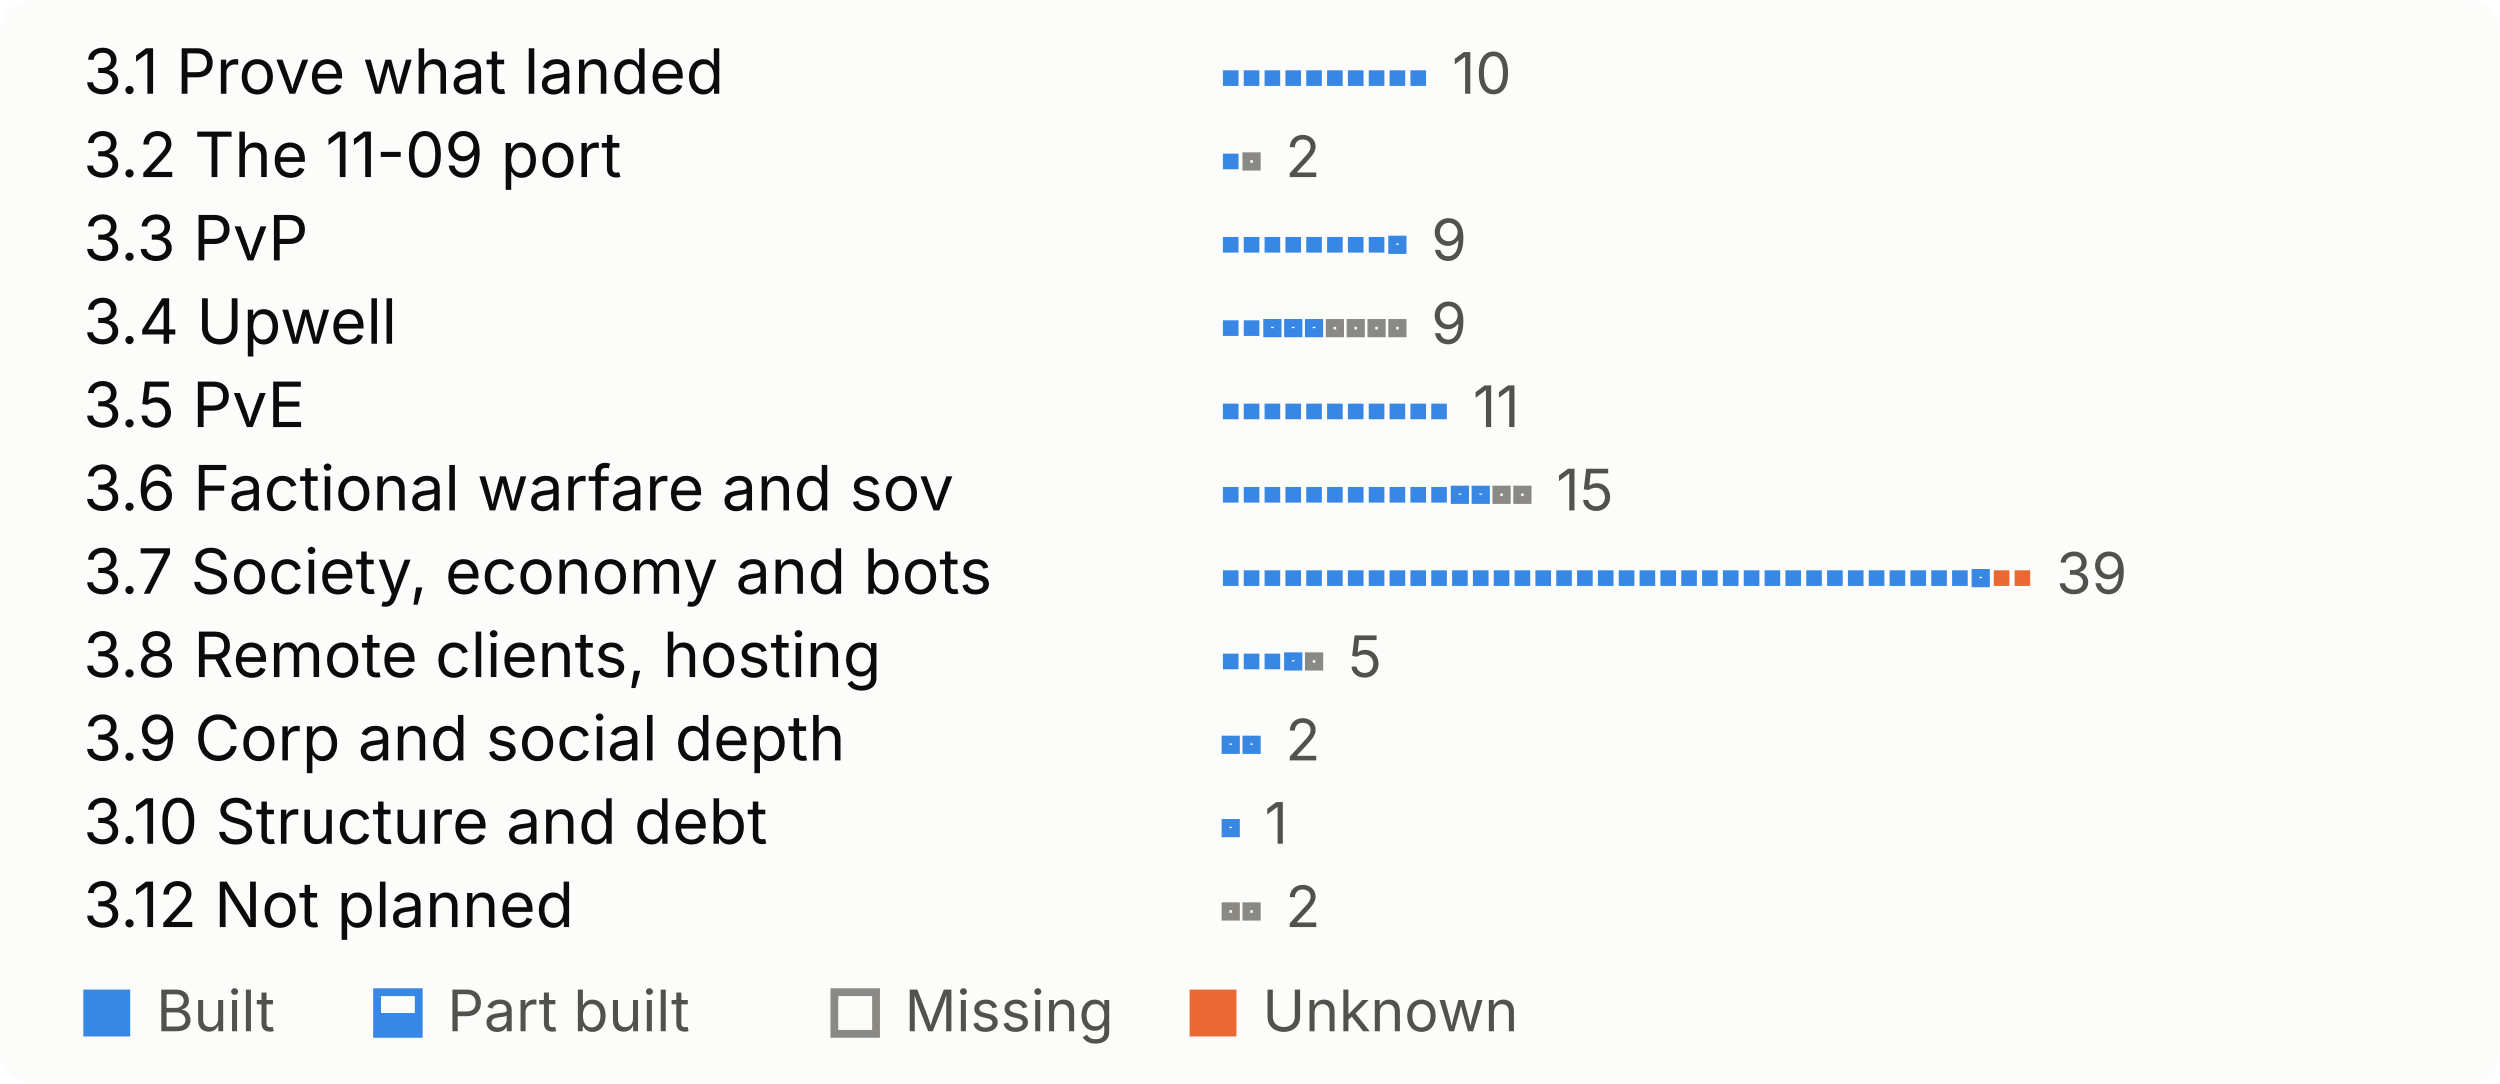
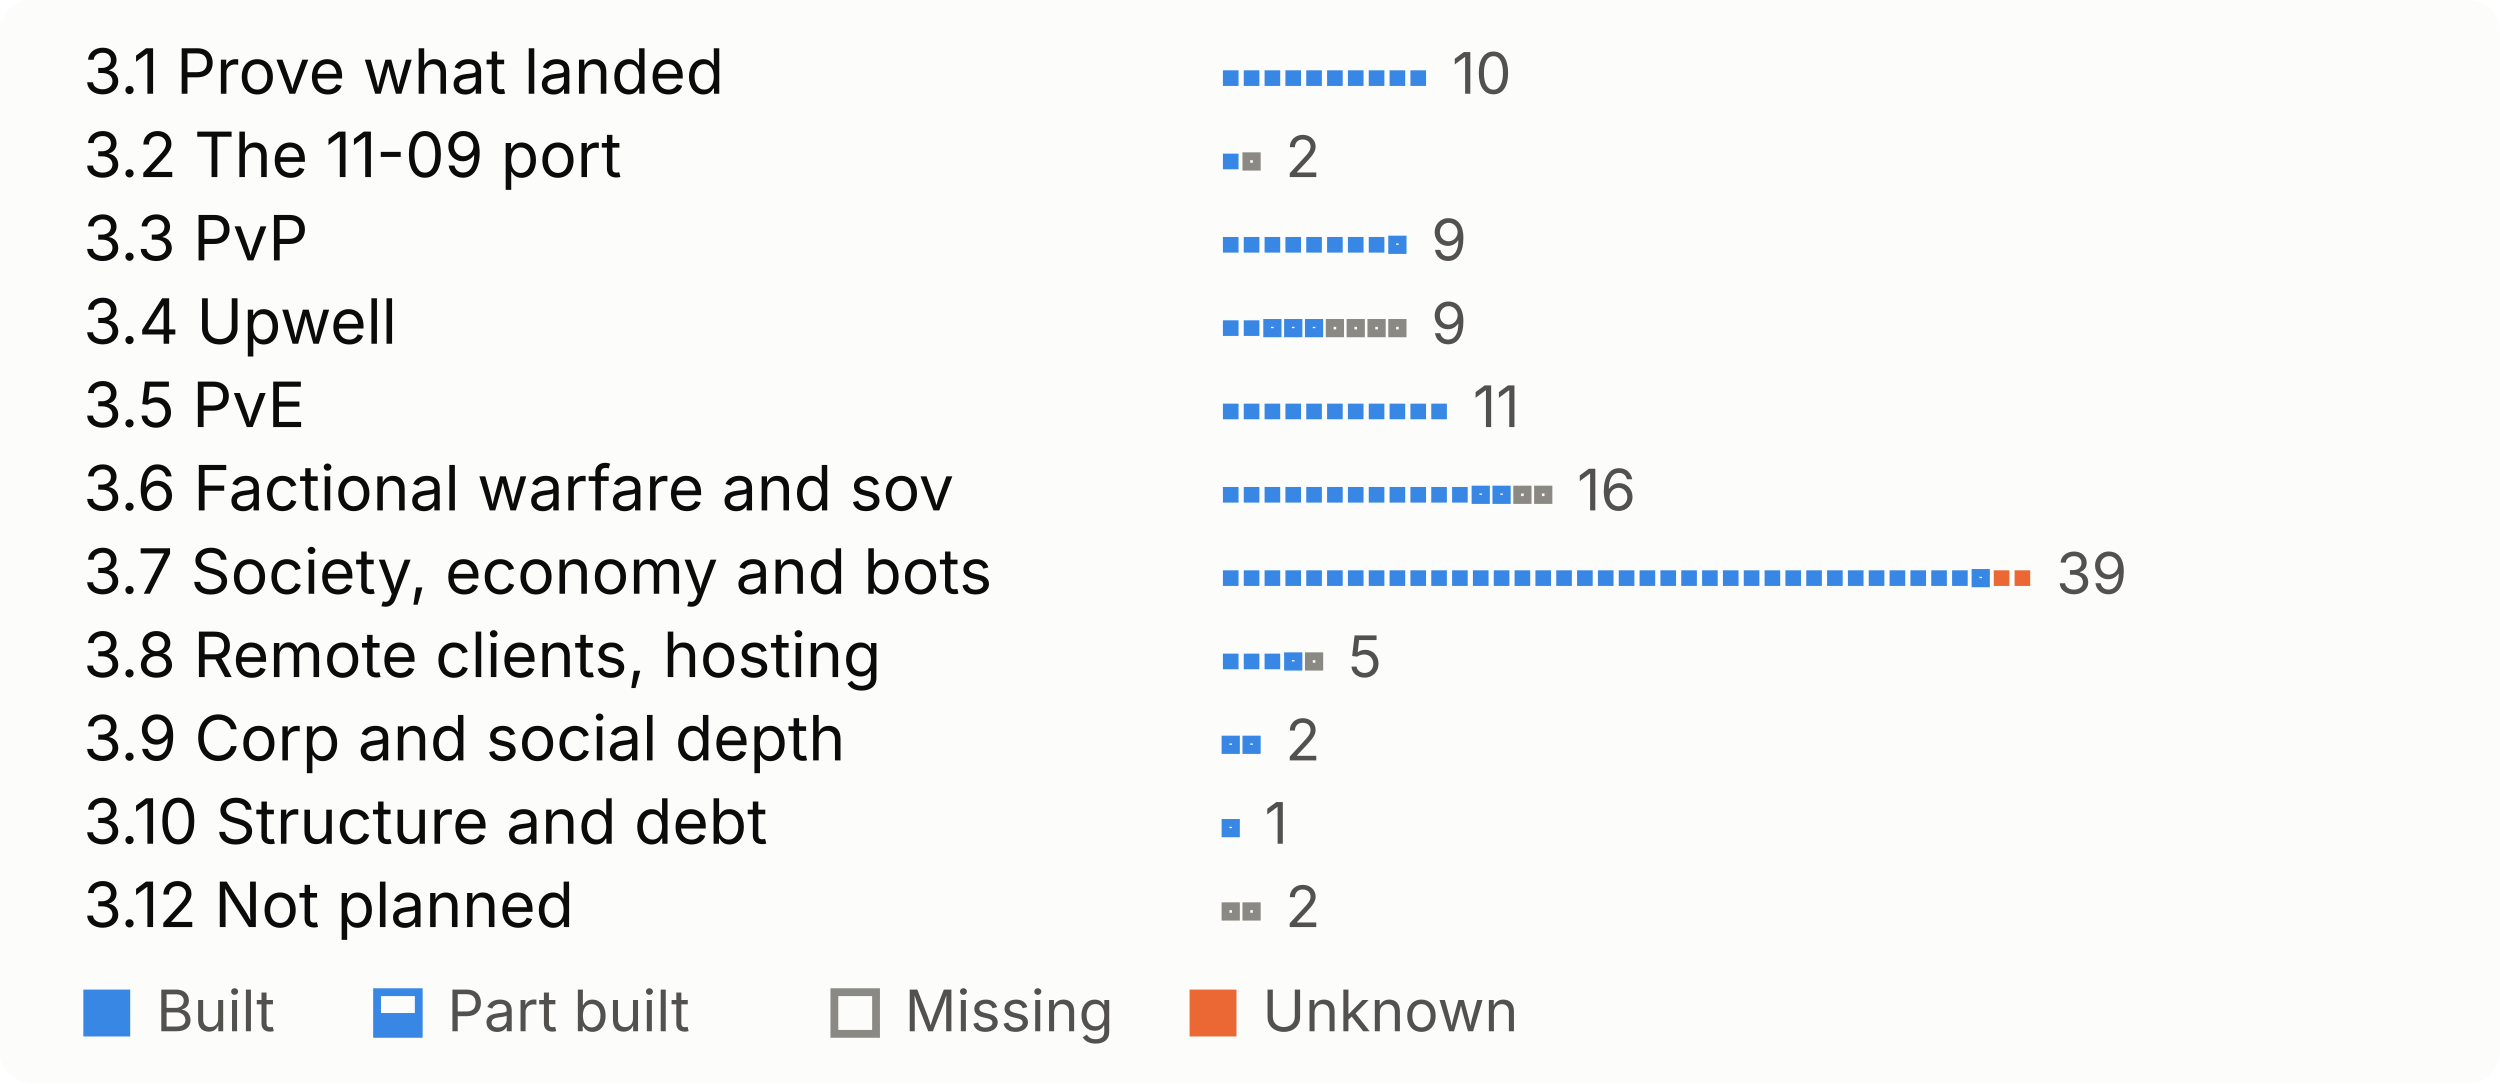
<svg xmlns="http://www.w3.org/2000/svg" width="480" height="208" viewBox="0 0 480 208" role="img" aria-label="What is left, by theme, one mark per open feature">
  <style>
.bg{fill:#fcfcfb}.t{fill:#0b0b0b}.s{fill:#52514e}.rule{fill:#e1e0d9}
.proved{fill:#184f95}.built{fill:#3987e5}.unknown{fill:#eb6834}
.part-o{fill:none;stroke:#3987e5;stroke-width:1.5}.part-f{fill:#3987e5}
.missing{fill:none;stroke:#8a8984;stroke-width:1.5}
.pass{fill:#184f95}.fail{fill:#eb6834}.none{fill:none;stroke:#8a8984;stroke-width:1.5}
@media (prefers-color-scheme:dark){
.bg{fill:#1a1a19}.t{fill:#f0efec}.s{fill:#c3c2b7}.rule{fill:#383835}
.proved{fill:#86b6ef}.built{fill:#3987e5}.unknown{fill:#d95926}
.part-o{stroke:#3987e5}.part-f{fill:#3987e5}
.missing{stroke:#8d8c85}
.pass{fill:#86b6ef}.fail{fill:#d95926}.none{stroke:#8d8c85}
}
text{font-family:system-ui,-apple-system,"Segoe UI",sans-serif;font-size:12px}
.big{font-size:26px;font-weight:600}.b{font-weight:600}.xs{font-size:11px}
</style>
  <rect width="480" height="208" rx="6" class="bg" />
  <text x="16.0" y="18.0" class="t">3.1 Prove what landed</text>
  <rect x="234.8" y="13.5" width="3" height="3" class="built" />
  <rect x="238.8" y="13.5" width="3" height="3" class="built" />
  <rect x="242.8" y="13.5" width="3" height="3" class="built" />
  <rect x="246.8" y="13.5" width="3" height="3" class="built" />
  <rect x="250.8" y="13.5" width="3" height="3" class="built" />
  <rect x="254.8" y="13.5" width="3" height="3" class="built" />
  <rect x="258.8" y="13.5" width="3" height="3" class="built" />
  <rect x="262.8" y="13.5" width="3" height="3" class="built" />
  <rect x="266.8" y="13.5" width="3" height="3" class="built" />
  <rect x="270.8" y="13.5" width="3" height="3" class="built" />
  <text x="278.8" y="18.0" class="s xs">10</text>
  <text x="16.0" y="34.0" class="t">3.2 The 11-09 port</text>
  <rect x="234.8" y="29.5" width="3" height="3" class="built" />
  <rect x="239.3" y="30.0" width="2" height="2" fill="none" class="missing" />
  <text x="246.8" y="34.0" class="s xs">2</text>
  <text x="16.0" y="50.0" class="t">3.3 PvP</text>
  <rect x="234.8" y="45.5" width="3" height="3" class="built" />
  <rect x="238.8" y="45.5" width="3" height="3" class="built" />
  <rect x="242.8" y="45.5" width="3" height="3" class="built" />
  <rect x="246.8" y="45.5" width="3" height="3" class="built" />
  <rect x="250.8" y="45.5" width="3" height="3" class="built" />
  <rect x="254.8" y="45.5" width="3" height="3" class="built" />
  <rect x="258.8" y="45.5" width="3" height="3" class="built" />
  <rect x="262.8" y="45.5" width="3" height="3" class="built" />
  <rect x="267.3" y="46.0" width="2" height="2" fill="none" class="part-o" />
  <rect x="266.8" y="47.0" width="3" height="1.5" class="part-f" />
  <text x="274.8" y="50.0" class="s xs">9</text>
  <text x="16.0" y="66.0" class="t">3.4 Upwell</text>
  <rect x="234.8" y="61.5" width="3" height="3" class="built" />
  <rect x="238.8" y="61.5" width="3" height="3" class="built" />
  <rect x="243.3" y="62.0" width="2" height="2" fill="none" class="part-o" />
  <rect x="242.8" y="63.0" width="3" height="1.5" class="part-f" />
  <rect x="247.3" y="62.0" width="2" height="2" fill="none" class="part-o" />
  <rect x="246.8" y="63.0" width="3" height="1.5" class="part-f" />
  <rect x="251.3" y="62.0" width="2" height="2" fill="none" class="part-o" />
  <rect x="250.8" y="63.0" width="3" height="1.5" class="part-f" />
  <rect x="255.3" y="62.0" width="2" height="2" fill="none" class="missing" />
  <rect x="259.3" y="62.0" width="2" height="2" fill="none" class="missing" />
  <rect x="263.3" y="62.0" width="2" height="2" fill="none" class="missing" />
  <rect x="267.3" y="62.0" width="2" height="2" fill="none" class="missing" />
  <text x="274.8" y="66.0" class="s xs">9</text>
  <text x="16.0" y="82.0" class="t">3.5 PvE</text>
  <rect x="234.8" y="77.5" width="3" height="3" class="built" />
  <rect x="238.8" y="77.5" width="3" height="3" class="built" />
  <rect x="242.8" y="77.5" width="3" height="3" class="built" />
  <rect x="246.8" y="77.5" width="3" height="3" class="built" />
  <rect x="250.8" y="77.5" width="3" height="3" class="built" />
  <rect x="254.8" y="77.5" width="3" height="3" class="built" />
  <rect x="258.8" y="77.5" width="3" height="3" class="built" />
  <rect x="262.8" y="77.5" width="3" height="3" class="built" />
  <rect x="266.8" y="77.5" width="3" height="3" class="built" />
  <rect x="270.8" y="77.5" width="3" height="3" class="built" />
  <rect x="274.8" y="77.5" width="3" height="3" class="built" />
  <text x="282.8" y="82.0" class="s xs">11</text>
  <text x="16.0" y="98.0" class="t">3.6 Factional warfare and sov</text>
  <rect x="234.8" y="93.5" width="3" height="3" class="built" />
  <rect x="238.8" y="93.5" width="3" height="3" class="built" />
  <rect x="242.8" y="93.5" width="3" height="3" class="built" />
  <rect x="246.8" y="93.5" width="3" height="3" class="built" />
  <rect x="250.8" y="93.5" width="3" height="3" class="built" />
  <rect x="254.8" y="93.5" width="3" height="3" class="built" />
  <rect x="258.8" y="93.5" width="3" height="3" class="built" />
  <rect x="262.8" y="93.5" width="3" height="3" class="built" />
  <rect x="266.8" y="93.5" width="3" height="3" class="built" />
  <rect x="270.8" y="93.5" width="3" height="3" class="built" />
  <rect x="274.8" y="93.5" width="3" height="3" class="built" />
-   <rect x="279.3" y="94.0" width="2" height="2" fill="none" class="part-o" />
-   <rect x="278.8" y="95.0" width="3" height="1.5" class="part-f" />
+   <rect x="278.8" y="93.5" width="3" height="3" class="built" />
  <rect x="283.3" y="94.0" width="2" height="2" fill="none" class="part-o" />
  <rect x="282.8" y="95.0" width="3" height="1.5" class="part-f" />
-   <rect x="287.3" y="94.0" width="2" height="2" fill="none" class="missing" />
+   <rect x="287.3" y="94.0" width="2" height="2" fill="none" class="part-o" />
+   <rect x="286.8" y="95.0" width="3" height="1.5" class="part-f" />
  <rect x="291.3" y="94.0" width="2" height="2" fill="none" class="missing" />
-   <text x="298.8" y="98.0" class="s xs">15</text>
+   <rect x="295.3" y="94.0" width="2" height="2" fill="none" class="missing" />
+   <text x="302.8" y="98.0" class="s xs">16</text>
  <text x="16.0" y="114.0" class="t">3.7 Society, economy and bots</text>
  <rect x="234.8" y="109.5" width="3" height="3" class="built" />
  <rect x="238.8" y="109.5" width="3" height="3" class="built" />
  <rect x="242.8" y="109.5" width="3" height="3" class="built" />
  <rect x="246.8" y="109.5" width="3" height="3" class="built" />
  <rect x="250.8" y="109.5" width="3" height="3" class="built" />
  <rect x="254.8" y="109.5" width="3" height="3" class="built" />
  <rect x="258.8" y="109.5" width="3" height="3" class="built" />
  <rect x="262.8" y="109.5" width="3" height="3" class="built" />
  <rect x="266.8" y="109.5" width="3" height="3" class="built" />
  <rect x="270.8" y="109.5" width="3" height="3" class="built" />
  <rect x="274.8" y="109.5" width="3" height="3" class="built" />
  <rect x="278.8" y="109.5" width="3" height="3" class="built" />
  <rect x="282.8" y="109.5" width="3" height="3" class="built" />
  <rect x="286.8" y="109.5" width="3" height="3" class="built" />
  <rect x="290.8" y="109.5" width="3" height="3" class="built" />
  <rect x="294.8" y="109.5" width="3" height="3" class="built" />
  <rect x="298.8" y="109.5" width="3" height="3" class="built" />
  <rect x="302.8" y="109.5" width="3" height="3" class="built" />
  <rect x="306.8" y="109.5" width="3" height="3" class="built" />
  <rect x="310.8" y="109.5" width="3" height="3" class="built" />
  <rect x="314.8" y="109.5" width="3" height="3" class="built" />
  <rect x="318.8" y="109.5" width="3" height="3" class="built" />
  <rect x="322.8" y="109.5" width="3" height="3" class="built" />
  <rect x="326.8" y="109.5" width="3" height="3" class="built" />
  <rect x="330.8" y="109.5" width="3" height="3" class="built" />
  <rect x="334.8" y="109.5" width="3" height="3" class="built" />
  <rect x="338.8" y="109.5" width="3" height="3" class="built" />
  <rect x="342.8" y="109.5" width="3" height="3" class="built" />
  <rect x="346.8" y="109.5" width="3" height="3" class="built" />
  <rect x="350.8" y="109.5" width="3" height="3" class="built" />
  <rect x="354.8" y="109.5" width="3" height="3" class="built" />
  <rect x="358.8" y="109.5" width="3" height="3" class="built" />
  <rect x="362.8" y="109.5" width="3" height="3" class="built" />
  <rect x="366.8" y="109.5" width="3" height="3" class="built" />
  <rect x="370.8" y="109.5" width="3" height="3" class="built" />
  <rect x="374.8" y="109.5" width="3" height="3" class="built" />
  <rect x="379.3" y="110.0" width="2" height="2" fill="none" class="part-o" />
  <rect x="378.8" y="111.0" width="3" height="1.5" class="part-f" />
  <rect x="382.8" y="109.5" width="3" height="3" class="unknown" />
  <rect x="386.8" y="109.5" width="3" height="3" class="unknown" />
  <text x="394.8" y="114.0" class="s xs">39</text>
  <text x="16.0" y="130.0" class="t">3.8 Remote clients, hosting</text>
  <rect x="234.8" y="125.5" width="3" height="3" class="built" />
  <rect x="238.8" y="125.5" width="3" height="3" class="built" />
  <rect x="242.8" y="125.5" width="3" height="3" class="built" />
  <rect x="247.3" y="126.0" width="2" height="2" fill="none" class="part-o" />
  <rect x="246.8" y="127.0" width="3" height="1.5" class="part-f" />
  <rect x="251.3" y="126.0" width="2" height="2" fill="none" class="missing" />
  <text x="258.8" y="130.0" class="s xs">5</text>
  <text x="16.0" y="146.0" class="t">3.9 Corp and social depth</text>
  <rect x="235.3" y="142.0" width="2" height="2" fill="none" class="part-o" />
  <rect x="234.8" y="143.0" width="3" height="1.5" class="part-f" />
  <rect x="239.3" y="142.0" width="2" height="2" fill="none" class="part-o" />
  <rect x="238.8" y="143.0" width="3" height="1.5" class="part-f" />
  <text x="246.8" y="146.0" class="s xs">2</text>
  <text x="16.0" y="162.0" class="t">3.10 Structure and debt</text>
  <rect x="235.3" y="158.0" width="2" height="2" fill="none" class="part-o" />
  <rect x="234.8" y="159.0" width="3" height="1.5" class="part-f" />
  <text x="242.8" y="162.0" class="s xs">1</text>
  <text x="16.0" y="178.0" class="t">3.12 Not planned</text>
  <rect x="235.3" y="174.0" width="2" height="2" fill="none" class="missing" />
  <rect x="239.3" y="174.0" width="2" height="2" fill="none" class="missing" />
  <text x="246.8" y="178.0" class="s xs">2</text>
  <rect x="16.0" y="190.0" width="9" height="9" class="built" />
  <text x="30.0" y="198.0" class="s xs">Built</text>
  <rect x="72.4" y="190.5" width="8" height="8" fill="none" class="part-o" />
  <rect x="71.9" y="194.5" width="9" height="4.5" class="part-f" />
  <text x="85.9" y="198.0" class="s xs">Part built</text>
  <rect x="160.2" y="190.5" width="8" height="8" fill="none" class="missing" />
  <text x="173.7" y="198.0" class="s xs">Missing</text>
  <rect x="228.4" y="190.0" width="9" height="9" class="unknown" />
  <text x="242.4" y="198.0" class="s xs">Unknown</text>
</svg>
